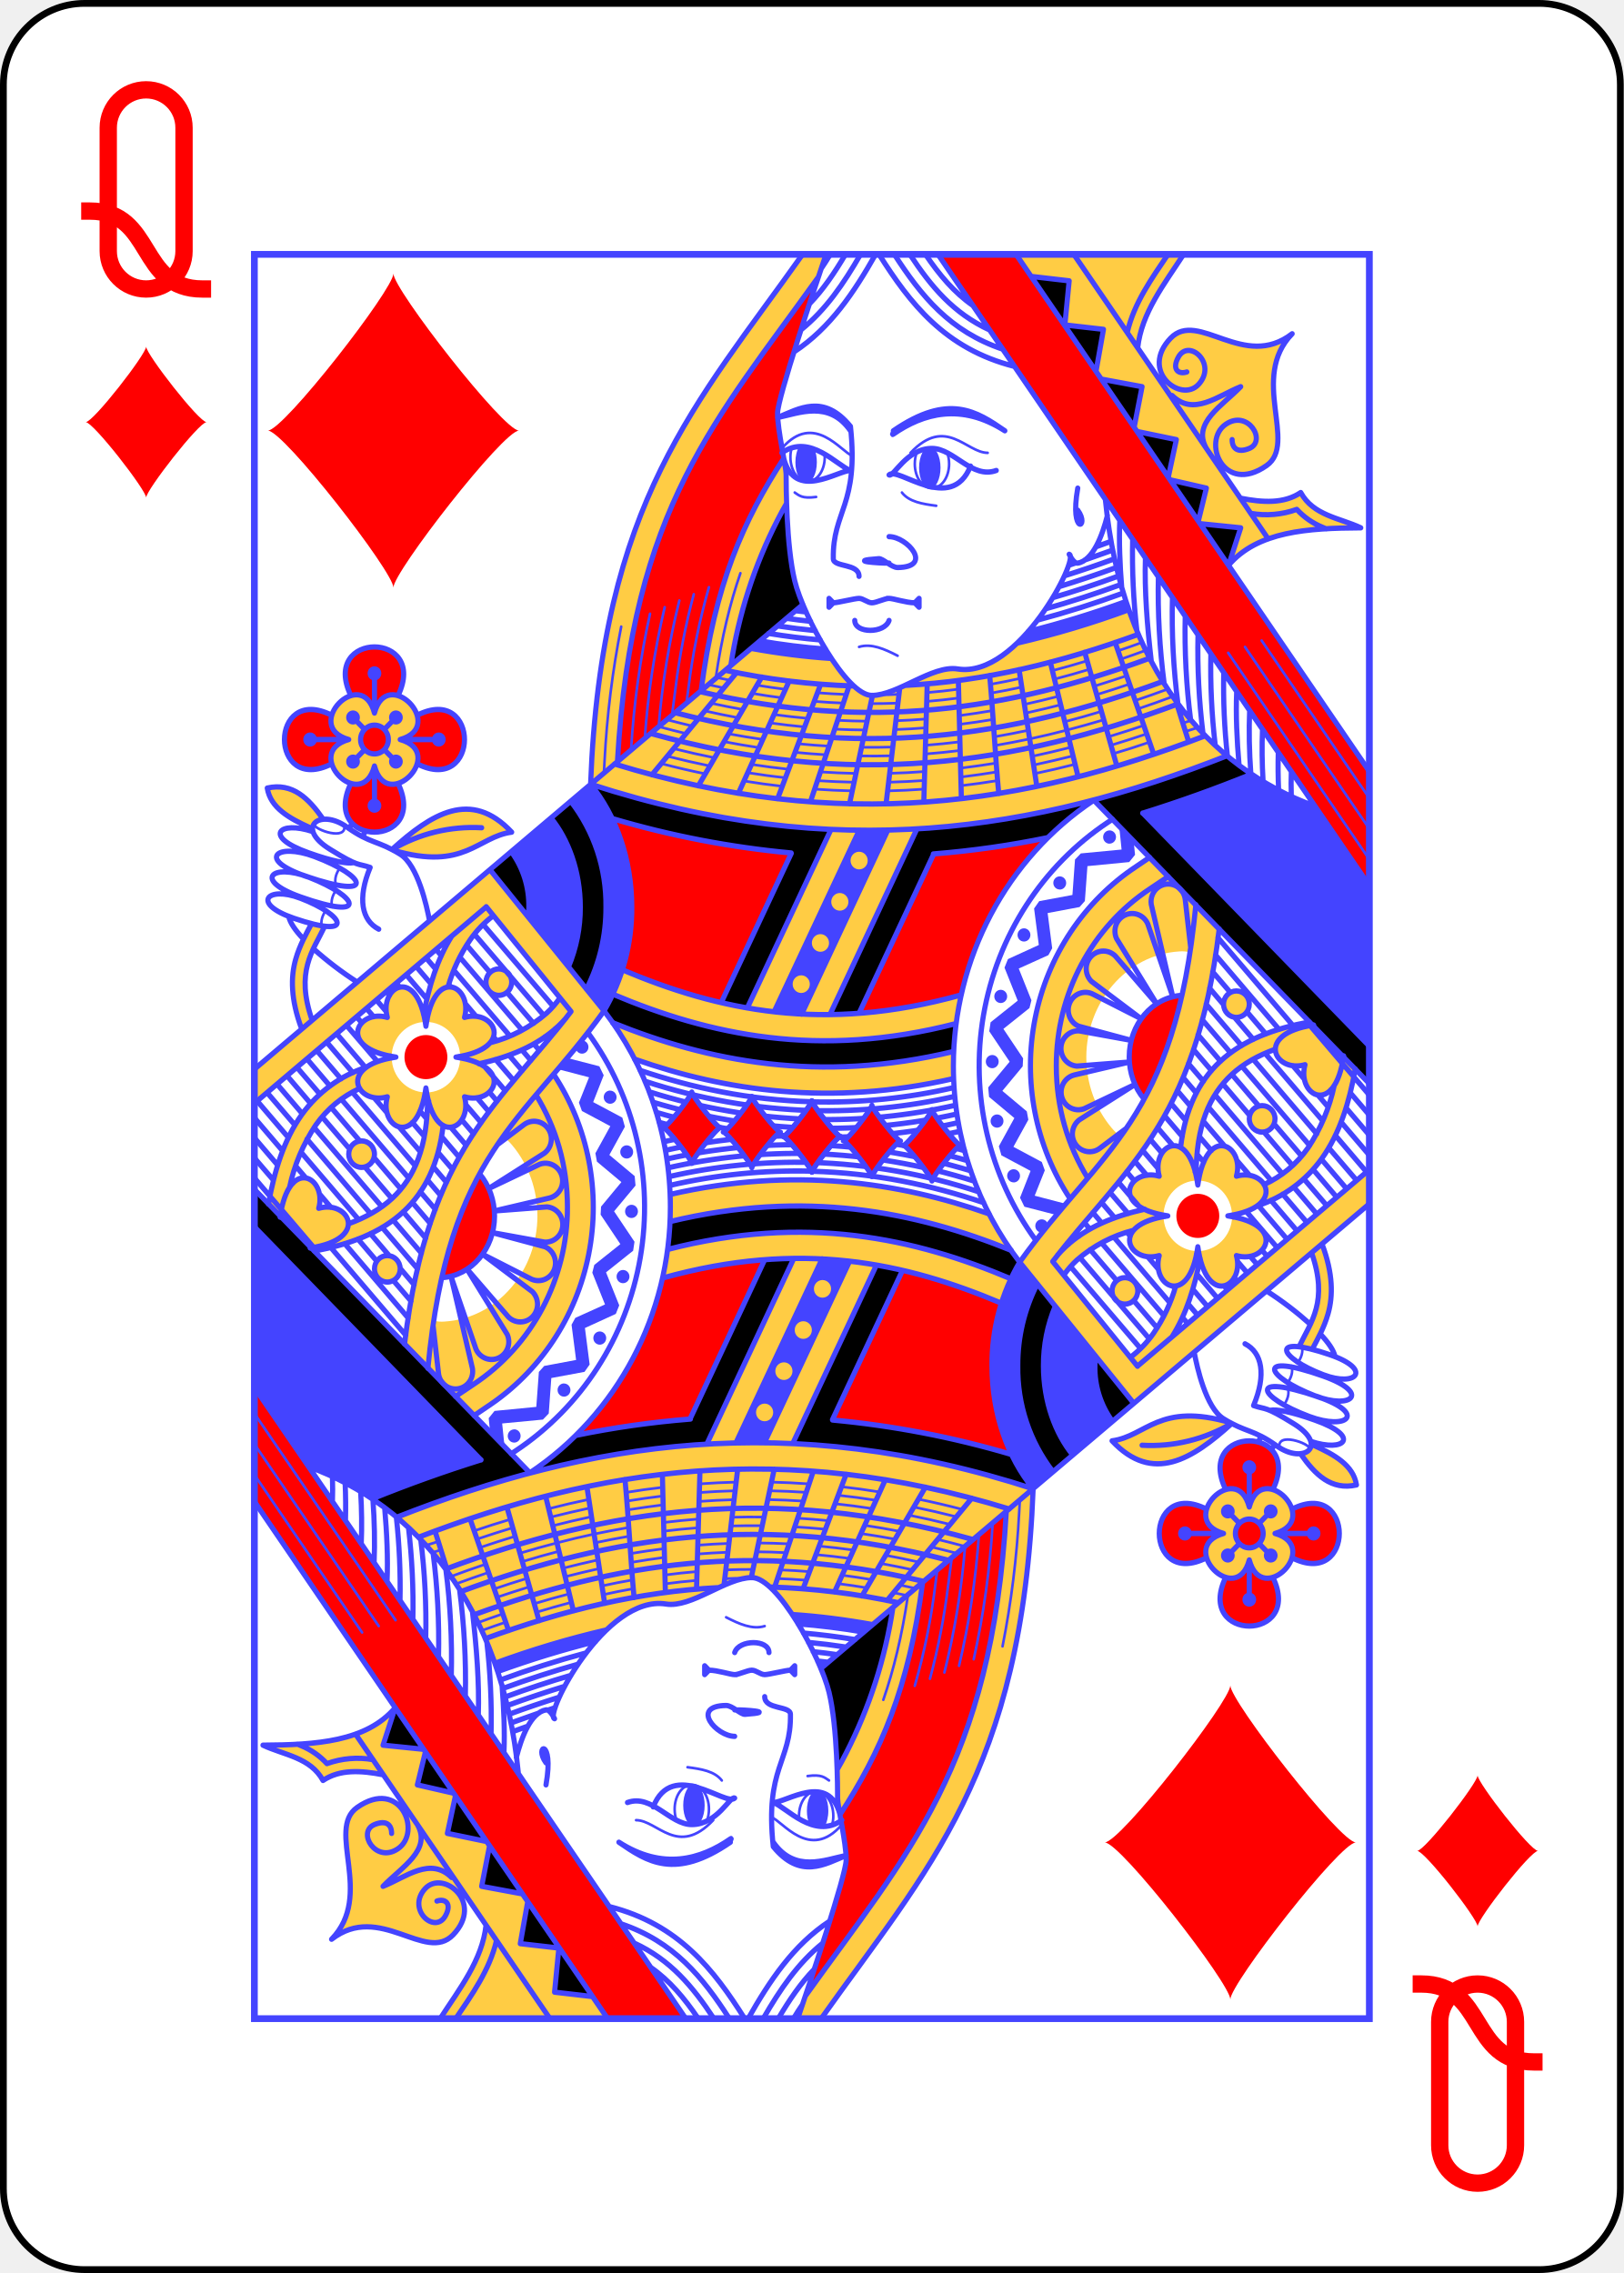
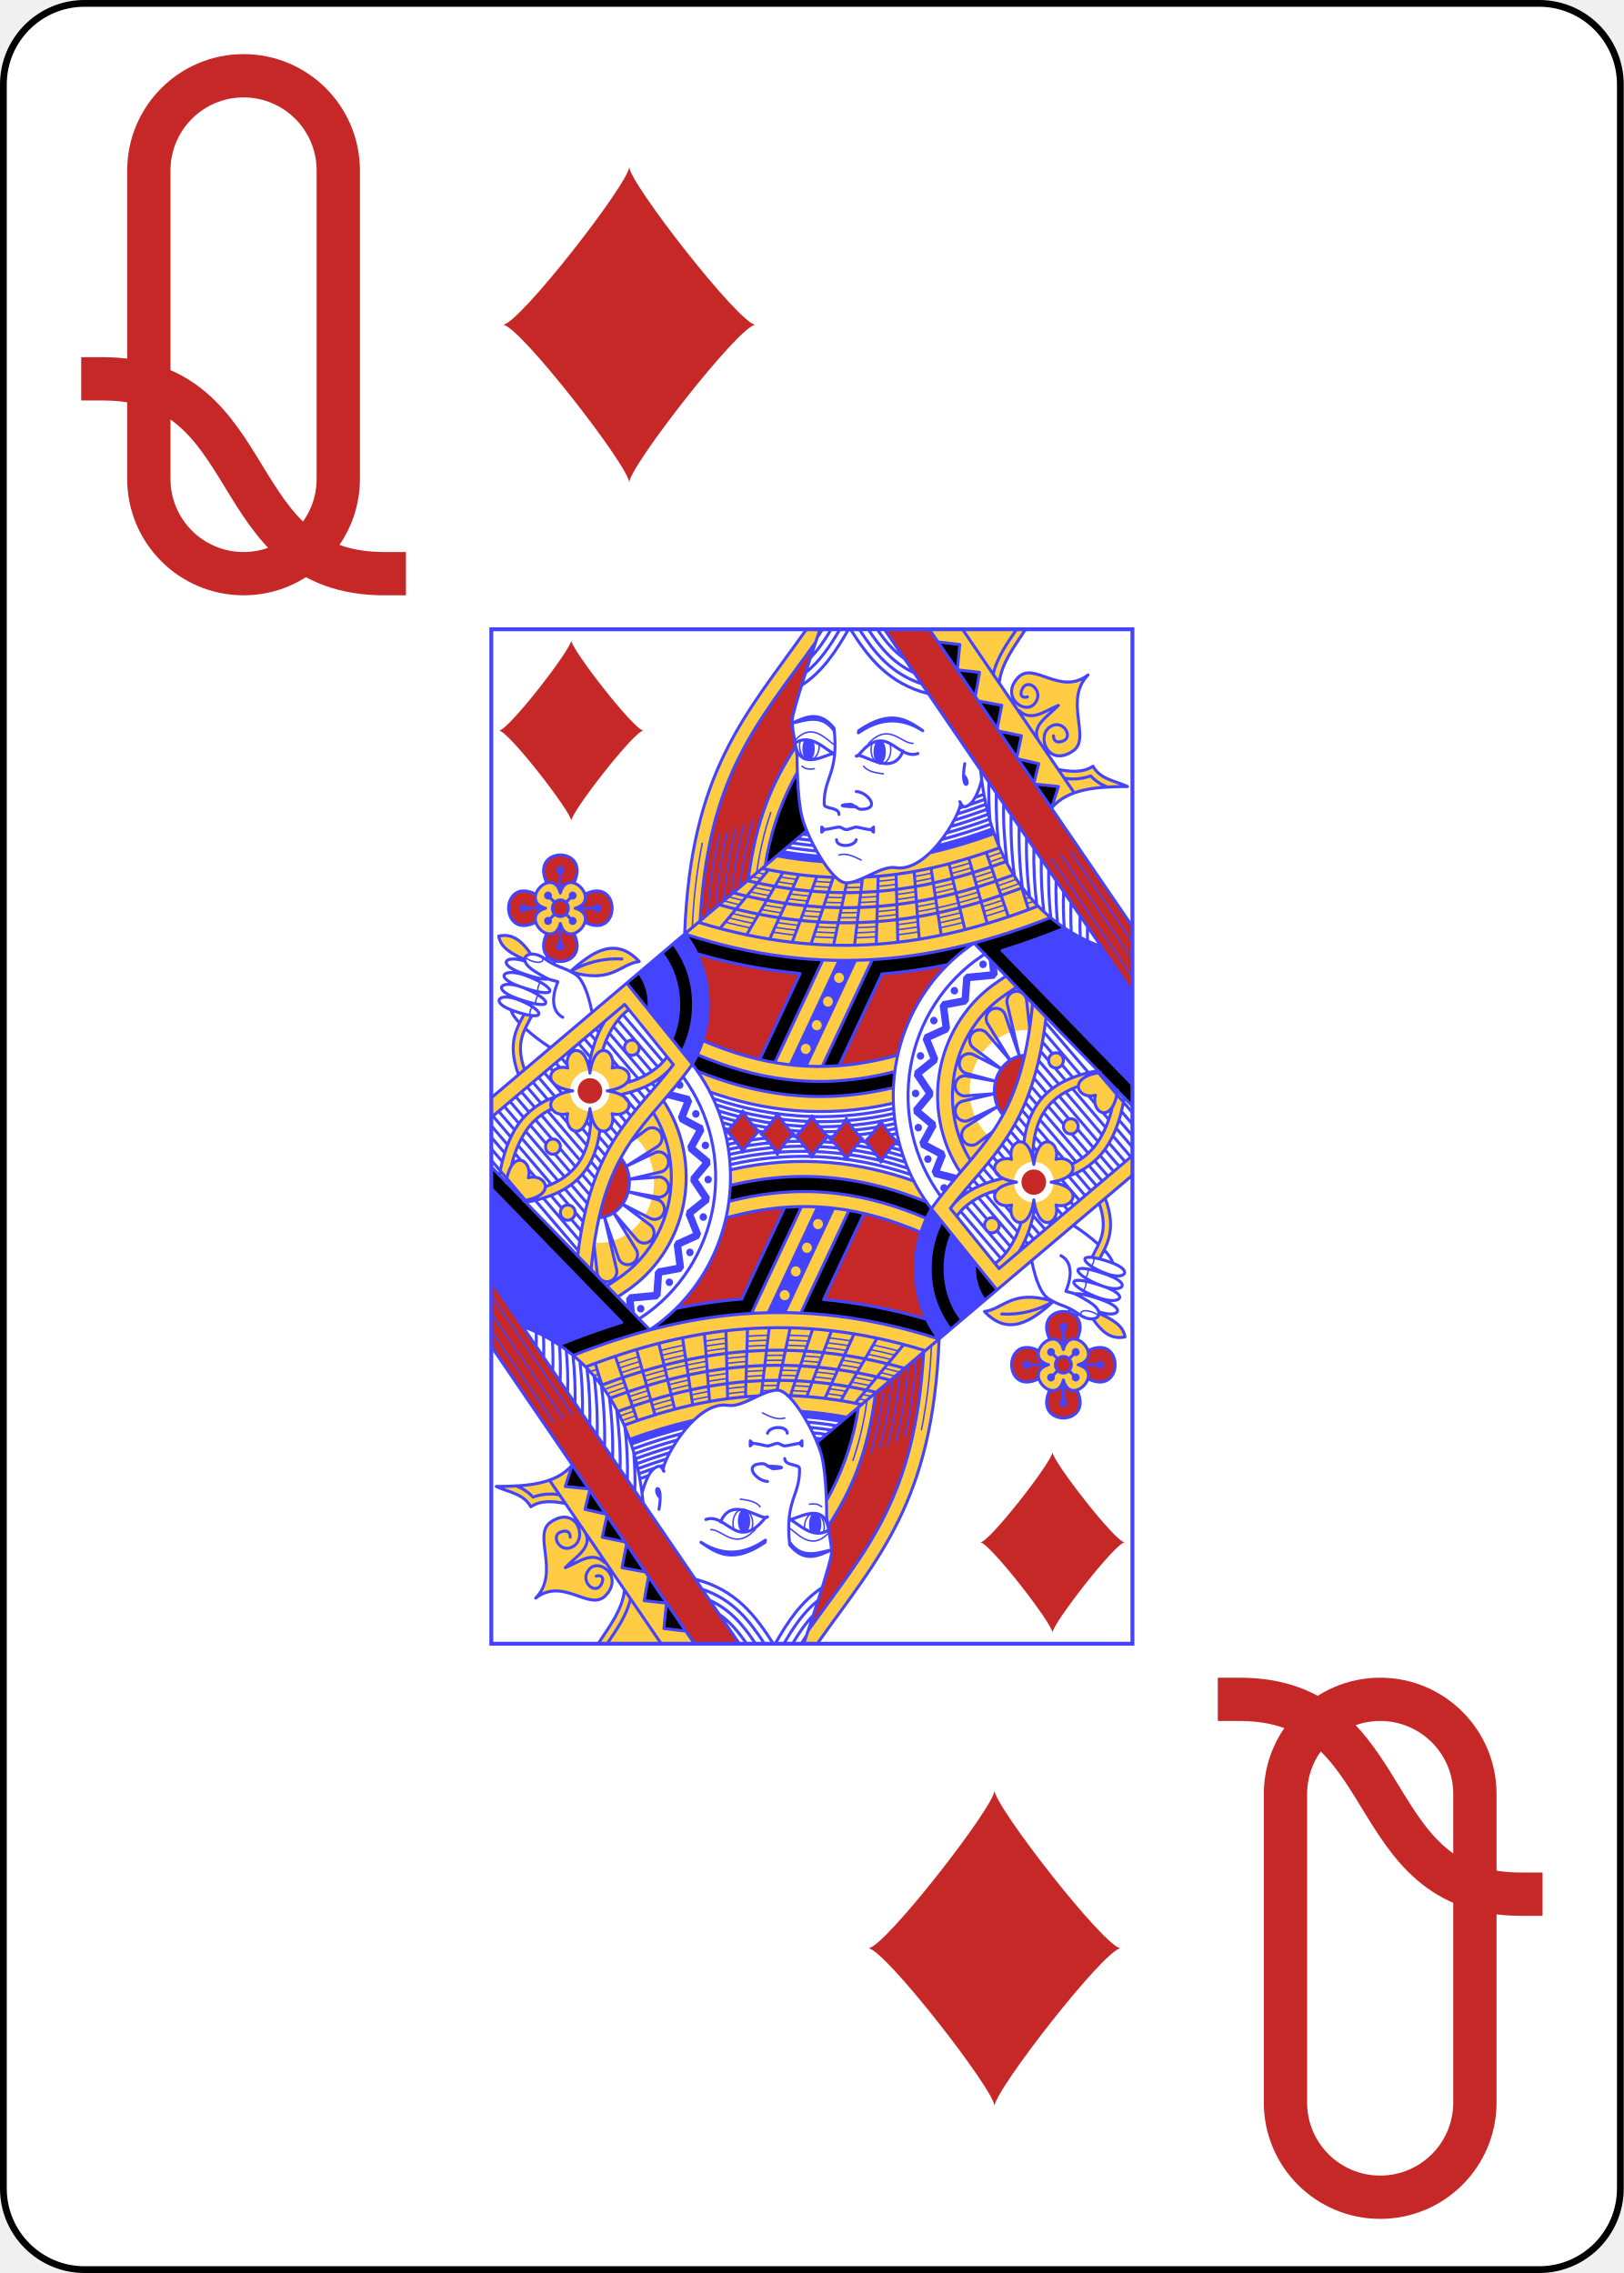
<svg xmlns="http://www.w3.org/2000/svg" xmlns:xlink="http://www.w3.org/1999/xlink" width="240" height="336" class="card" preserveAspectRatio="none" viewBox="-120 -168 240 336">
  <defs>
    <path id="i" d="M-82.4-130.4H82.4v260.8H-82.4z" />
  </defs>
  <symbol id="h" preserveAspectRatio="xMinYMid" viewBox="-500 -500 1000 1000">
-     <path fill="none" stroke="red" stroke-linecap="square" stroke-miterlimit="1.5" stroke-width="80" d="M-260 100c300 0 220 360 520 360M-175 0v-285a175 175 0 0 1 350 0v570a175 175 0 0 1-350 0Z" />
+     <path fill="none" stroke="#c62828" stroke-linecap="square" stroke-miterlimit="1.5" stroke-width="80" d="M-260 100c300 0 220 360 520 360M-175 0v-285a175 175 0 0 1 350 0v570a175 175 0 0 1-350 0Z" />
  </symbol>
  <symbol id="a" preserveAspectRatio="xMinYMid" viewBox="-600 -600 1200 1200">
-     <path fill="red" d="M-400 0C-350 0 0-450 0-500 0-450 350 0 400 0 350 0 0 450 0 500 0 450-350 0-400 0" />
+     <path fill="#c62828" d="M-400 0C-350 0 0-450 0-500 0-450 350 0 400 0 350 0 0 450 0 500 0 450-350 0-400 0" />
  </symbol>
  <symbol id="b" preserveAspectRatio="none" viewBox="0 0 1300 2000">
    <path fill="#FC4" d="M1083.4 0c-22.6 33.8-49.2 66.4-53.9 105.5l25.4 36 4-4c-6.4-11.3-6-26.8 9.4-42.5 32.2-32.5 85.5 37.4 141.7-5-50 50 6.8 124.4-29.8 149.4-25.3 17.2-44.4 10.2-53.5-3.6l-3.4 3.1 26.6 37.9c25.8 4.6 50.6 6 70.1-6.8 14.7 26.2 45.3 28.7 70 40-61.4.3-120.5 3.8-154.3 42.3L888 0zM666.5 0l-8.8 25.5C539.4 186.7 440.2 286 423.3 574.9L392 600.7C404.6 279.4 516 169.3 639.2 0zm-49.3 231.2 3.3 51q-5.4 9.2-10.3 18.6A527 527 0 0 0 555.5 466l-34.6 28.4c15.9-119.9 49.2-192.8 96.3-263.2m402.4 171.6 11.1 28c-90.3 32-178.4 53.2-271.2 57.4 21.4-9.8 42.8-21 60.5-18.2 24.3 3.8 48.7-10 69.5-29.5 43-9.3 86-22.1 130-37.7m11.1 28A364 364 0 0 0 1133.5 568c-116.1 44.8-235.2 76.3-363.2 83.3h2.3L671.1 861.7l-96-7.4c73.6 12.4 154.8 10.9 249-14.8l-6.1 32.6c-160.3 40.2-287.9 12.7-400-33.3l11-28c46 19 94 34.7 145.7 43.5L672.3 652h4.2A1084 1084 0 0 1 392 600.6l157-129.2 30.2-24.8q48.3 8.6 93.2 10.8a179 179 0 0 0 25.6 31q-61-.7-128.1-13A817 817 0 0 0 698.6 489c7.5 6.8 15 11 21.4 11 11.8 0 25.1-5.3 38.8-11.5 93.5-4.5 181.6-25.7 272-57.6m-869 68.5c22.8.7 47.8 40 8.3 50.7 55 15-15 85-30 30-15 55-85-15-30-30-55-15 15-85 30-30 4.2-15.5 12.8-21 21.7-20.7M25.6 603.7c23.6-.5 39.8 16 54.4 36.3l-15 10c-24.3-10.7-46.3-22.6-50-45q5.5-1.2 10.6-1.3M247 628.9c17.5 0 35.1 7.6 53 26.1-39.7 5-54.8 44.3-138 20.6l-1.6-1c28.6-25.1 57.4-45.8 86.6-45.7m27.9 68.4 132.8 160.3a1027 1027 0 0 1-58.6 71.4 270 270 0 0 1-77.2 377l-15.6 10.3-54-53.6q2.9-29.1 7-53.9 6 1.5 12.2 1C284 1206.1 330 1151.4 330 1090c0-29.3-10.1-57.7-29.4-80.1a70 70 0 0 0-10.5-10c-42.2 57.3-74.7 127.6-88 262.4L31.4 1091.4l-15-14.9L0 1060l16.4 16.4c6.9-37.4 18-72.6 39-101.4a148 148 0 0 1 74.7-53.2c6-4.4 15.8-8.5 30-11a40 40 0 0 0 39.1 39.2c-11.4 63.7-54 39.1-44.2 5-14.5 4.1-27.3-1.1-32.2-9.5A126 126 0 0 0 71.6 987a193 193 0 0 0-30.3 70.3c17-23.3 41.3-2.5 33.7 24.2 18.7-5.3 34.6 5 34.5 17.5a146 146 0 0 0 51.4-29c25.4-23.1 41.4-57.9 41.2-113.8l-1.3-6.1a40 40 0 0 0 39.2-40 40 40 0 0 0-40-40 40 40 0 0 0-40 39.2c-63.7-11.4-39.1-54-5-44.2-9.1-32 27.7-55.6 42-4.7 6.6-31 16.2-61.5 33-87.5L0 962.4v-38.9zm3.7 52.2q-15.8 11.8-27 27.4a166 166 0 0 0-25.2 53.5c13.2-.5 24 15.6 18.6 34.6 24.1-6.9 43.5 12.4 30.3 28.4a159 159 0 0 0 65.6-33.5q8.5-7.6 15.4-17.1zm-212.4 10 15.7 2.2C68.1 790 47.7 813 67.4 868.1L55 877.7c-12.7-33.1-12.8-58.5-6.8-78.8 4.7-16 12-28.1 18-39.4M285 810a15 15 0 1 1 0 30 15 15 0 0 1 0-30m78.4 55.6q-4.3 4.8-9 9c-25 22.8-57.2 35.2-92 43 33.9 16 11.7 45.7-17.4 37.4 6.5 22.7-10.2 41.2-25.2 32.3-4.9 43.9-21.2 75.3-45.4 97.4-27.7 25.2-64.3 37.8-104.3 45.1l-36.3-36 141.4 141.4c13.6-111.3 42-181 78.5-235.6 33.3-50 71.3-86.4 109.7-134m54.3 5.4c110.8 43.7 240.5 69.4 397.6 32.6l-.3 30.8c-143.2 31.8-266.4 13.8-371.4-22zM125 1005a15 15 0 0 1 15 15 15 15 0 0 1-15 15 15 15 0 0 1-15-15 15 15 0 0 1 15-15m30 130a15 15 0 1 1 0 30 15 15 0 0 1 0-30" />
  </symbol>
  <symbol id="c" preserveAspectRatio="none" viewBox="0 0 1300 2000">
-     <path fill="red" d="M888.1 0 1300 586.2v129.6L797 0ZM657.6 25.8C639.9 77.2 610 165.8 610 180c0 13 4.3 34.6 7.2 51-47.1 70.6-80.4 143.5-96.3 263.4l-97.6 80.5c16.9-288.9 116-388.2 234.3-549.1M140 445c22.8 0 45.6 18.4 27.5 55.2-10.8-3.2-22.4 1-27.5 19.8-5.1-18.8-16.7-23-27.5-19.8-18-36.8 4.7-55.2 27.5-55.2m73.9 71c48.4-.4 40.3 93.1-24.1 61.5 3.2-10.8-1-22.4-19.8-27.5 18.8-5.1 23-16.7 19.8-27.5a56 56 0 0 1 24-6.5M66 516q10.5-.1 24.1 6.5c-3.2 10.8 1 22.4 19.8 27.5-18.8 5.1-23 16.7-19.8 27.5-64.4 31.6-72.5-62-24-61.5m73.9 17.7a16.2 16.3 0 0 1 16.2 16.3 16.2 16.3 0 0 1-16.2 16.3 16.2 16.3 0 0 1-16.2-16.3 16.2 16.3 0 0 1 16.2-16.3m0 46.3c5.1 18.8 16.7 23 27.5 19.8 36.1 73.6-91.1 73.6-55 0 10.8 3.2 22.4-1 27.5-19.8m277.8 60.6Q525.8 670 626 679l-81.2 169.3c-40.2-8.8-78.6-22-115.7-37.7Q440 777.2 440 740c0-35.9-8-69.5-22.2-99.4m507.4 20.7A359 359 0 0 0 824 839.9a650 650 0 0 1-118.2 20.4l86.1-180.5a1101 1101 0 0 0 133.3-18.5M200 885a25 25 0 0 1 25 25 25 25 0 0 1-25 25 25 25 0 0 1-25-25 25 25 0 0 1 25-25m62.4 157.7A71 71 0 0 1 280 1090c0 37.2-27 67.8-61.4 69.8 11.1-48.3 26-85.3 43.8-117" />
+     <path fill="#c62828" d="M888.1 0 1300 586.2v129.6L797 0ZM657.6 25.8C639.9 77.2 610 165.8 610 180c0 13 4.3 34.6 7.2 51-47.1 70.6-80.4 143.5-96.3 263.4l-97.6 80.5c16.9-288.9 116-388.2 234.3-549.1M140 445c22.8 0 45.6 18.4 27.5 55.2-10.8-3.2-22.4 1-27.5 19.8-5.1-18.8-16.7-23-27.5-19.8-18-36.8 4.7-55.2 27.5-55.2m73.9 71c48.4-.4 40.3 93.1-24.1 61.5 3.2-10.8-1-22.4-19.8-27.5 18.8-5.1 23-16.7 19.8-27.5a56 56 0 0 1 24-6.5M66 516q10.5-.1 24.1 6.5c-3.2 10.8 1 22.4 19.8 27.5-18.8 5.1-23 16.7-19.8 27.5-64.4 31.6-72.5-62-24-61.5m73.9 17.7a16.2 16.3 0 0 1 16.2 16.3 16.2 16.3 0 0 1-16.2 16.3 16.2 16.3 0 0 1-16.2-16.3 16.2 16.3 0 0 1 16.2-16.3m0 46.3c5.1 18.8 16.7 23 27.5 19.8 36.1 73.6-91.1 73.6-55 0 10.8 3.2 22.4-1 27.5-19.8m277.8 60.6Q525.8 670 626 679l-81.2 169.3c-40.2-8.8-78.6-22-115.7-37.7Q440 777.2 440 740c0-35.9-8-69.5-22.2-99.4m507.4 20.7A359 359 0 0 0 824 839.9a650 650 0 0 1-118.2 20.4l86.1-180.5a1101 1101 0 0 0 133.3-18.5M200 885a25 25 0 0 1 25 25 25 25 0 0 1-25 25 25 25 0 0 1-25-25 25 25 0 0 1 25-25m62.4 157.7A71 71 0 0 1 280 1090c0 37.2-27 67.8-61.4 69.8 11.1-48.3 26-85.3 43.8-117" />
  </symbol>
  <symbol id="d" preserveAspectRatio="none" viewBox="0 0 1300 2000">
    <path fill="#44F" d="m635.2 217.7 17.8 3q2.8 6.3 2.8 15c0 13-5.6 23.6-12.5 23.6s-12.5-10.6-12.5-23.6c0-7.2 1.7-13.6 4.4-18m152.3.5a12.5 23.6 0 0 1 12.5 23.6 12.5 23.6 0 0 1-12.5 23.7 12.5 23.6 0 0 1-12.5-23.7 12.5 23.6 0 0 1 12.5-23.6m228.8 175.2 3.3 9.4a1112 1112 0 0 1-130.3 37.9l12.8-13.1q56.4-13.7 114.2-34.2m-426.8 44.9a821 821 0 0 0 76.6 9.3l6.7 10.5q-45.2-3-93.5-11.4zm573 151q35 22.5 73.8 36l63.7 90.5v181.8l-264.2-264.2q64.5-19.2 126.7-44.2M392 600.7A217 217 0 0 1 440 740c0 44.2-12 85-32.4 117.6L274.8 697.4Zm346.1 52-99.9 208.5q-17-1-32.8-2.8l100-205.7zm187.2 8.5q-65.2 13.2-133.5 18.5zm-220.2 16a10 10 0 0 0-10 10 10 10 0 0 0 10 10 10 10 0 0 0 10-10 10 10 0 0 0-10-10M682.6 724a10 10 0 0 0-10 10 10 10 0 0 0 10 10 10 10 0 0 0 10-10 10 10 0 0 0-10-10M660 770.6a10 10 0 0 0-10 10 10 10 0 0 0 10 10 10 10 0 0 0 10-10 10 10 0 0 0-10-10m-22.4 46.7a10 10 0 0 0-10 10 10 10 0 0 0 10 10 10 10 0 0 0 10-10 10 10 0 0 0-10-10M382 891.1a7.5 7.5 90 0 1 7.5 7.5 7.5 7.5 90 0 1-7.5 7.5 7.5 7.5 90 0 1-7.5-7.5 7.5 7.5 90 0 1 7.5-7.5M364.8 911l37.4 9.4 5.1 10.2L395 961l34 17.6 3 10.3-18.1 32 29.5 24 1 10.7-25 29.2 23.8 34.5-1.6 10.2L410 1154l15.4 37.4-4 9.7-36 16 5.5 41.4-6 8.3-38.7 7-3 40.2-6.8 6.9-47.5 4.4 2.7 25.5-16.8-16-1.6-15.5 6.8-8.2 48.7-4.6 3-39.6 6.2-6.8 37.2-6.8-5.3-39.9 4.4-7.8 34.6-15.2-14.8-36 2.3-8.8 30.4-23.6-23-33.4.5-9.1 23.7-27.8-28.5-23.2-1.8-9.5 17.4-30.7-33.1-17.2-3.5-9.5 11.8-28.7-33.4-8.5a8 8 0 0 1-3.2-1.6zm50 37a7.5 7.5 90 0 1 7.5 7.4 7.5 7.5 90 0 1-7.5 7.5 7.5 7.5 90 0 1-7.5-7.5 7.5 7.5 90 0 1 7.5-7.5m19.3 62.1a7.5 7.5 90 0 1 7.5 7.5 7.5 7.5 90 0 1-7.5 7.5 7.5 7.5 90 0 1-7.5-7.5 7.5 7.5 90 0 1 7.5-7.5m5.6 67.4a7.5 7.5 90 0 1 7.5 7.5 7.5 7.5 90 0 1-7.5 7.5 7.5 7.5 90 0 1-7.5-7.5 7.5 7.5 90 0 1 7.5-7.5m-9.9 73.9a7.5 7.5 90 0 1 7.5 7.5 7.5 7.5 90 0 1-7.5 7.5 7.5 7.5 90 0 1-7.5-7.5 7.5 7.5 90 0 1 7.5-7.5m-27 69.7a7.5 7.5 90 0 1 7.4 7.5 7.5 7.5 90 0 1-7.5 7.5 7.5 7.5 90 0 1-7.5-7.5 7.5 7.5 90 0 1 7.5-7.5m-41.7 59a7.5 7.5 90 0 1 7.5 7.4 7.5 7.5 90 0 1-7.5 7.5 7.5 7.5 90 0 1-7.5-7.5 7.5 7.5 90 0 1 7.5-7.5m-58.1 52a7.5 7.5 90 0 1 7.5 7.6 7.5 7.5 90 0 1-7.5 7.5 7.5 7.5 90 0 1-7.5-7.5 7.5 7.5 90 0 1 7.5-7.5" />
  </symbol>
  <symbol id="e" preserveAspectRatio="none" viewBox="0 0 1300 2000">
    <path d="m274.5 697.6 25.3-20.3a102 102 0 0 1 19.5 74zm91.7 110.1A169 169 0 0 0 380 740c0-41.1-14.2-77-34-100.8l23-19.3c24.7 29.6 41 72.3 41 120.1a196 196 0 0 1-22.8 93m30.3-193.4A1134 1134 0 0 0 626 679l-81.6 169 30.3 6.4L672 652c-88.3-4-181-20-280-51.3m313 259.6 87-180.5q68-5.3 133.2-18.4a379 379 0 0 1 53.4-42.8 1076 1076 0 0 1-205.7 32.7L670.7 861.8q16.6 0 34.4-1.5M417.7 871c110.8 43.7 240.5 69.4 397.6 32.6l2.7-31.5c-160.4 40.2-287.9 12.7-400-33.3l-10.3 18.8zm883 69.6-322-322.1a1413 1413 0 0 0 155.2-50.2q13 10.8 28.2 20.6a1310 1310 0 0 1-126.3 44.5L1300.3 898m-319-765.2L990 85l-45-5 5-50-44.3-5m120.1 171 9.2-46-47.6-8.6m78.2 111.1 9.4-42.5-45.8-9.2m71.4 101.6 9.4-37.4-42.3-9.4m68.1 97L1150 310l-47.4-4.7m-463.2 91.3A178 178 0 0 1 630 370c-6-24-8.4-59-9.4-86.4-3.7 4.8-7.1 11-10.4 17.1a490 490 0 0 0-53 164z" />
  </symbol>
  <symbol id="f" preserveAspectRatio="none" viewBox="0 0 1300 2000">
    <path fill="none" stroke="#44F" stroke-linecap="round" stroke-linejoin="round" stroke-width="6" d="M815 934.4c-143.2 31.8-266.4 13.8-371.4-22m371.7-8.8c-157.1 36.8-286.8 11.1-397.6-32.6M792 679.9l-87 180.4M544.4 848 626 679M407.6 857.7A223 223 0 0 0 440 740c0-54.6-18.4-104-48-139.3m-189.7 662c24-245 111.1-277.3 205.4-405.1l-133-160M0 923.7l639.6-526.8m339 221.7 320.6 320.7M979 618.6A359 359 0 0 0 815 920c0 84 28.9 161.2 77.3 222.4m241.7-574C911.2 653.6 678 691 392 600.6m233.9 78a1115 1115 0 0 1-208.5-39m507.7 21.6q-65.3 13.2-133.5 18.5m371-90.4q-62.6 24.7-126.9 44.2m-615.9-55.8c264.4 79 479.5 46.2 688.9-32M462 543.1c234.3 63.5 424.9 35.5 615-33.5m-586.4 10c215.4 54 390.8 28.3 568.5-35.4m-539.5 11.5c197.2 45.3 358.3 21.2 524.1-37.8m-285 30.7c93.5-4.6 181.6-25.8 271.9-57.8M549 471.5a854 854 0 0 0 149.8 17.8m73.7 162L671.1 861.7m-96.4-7.4L672.3 652m66.2.8L638 861.4m-32-2.8 99.3-205.8m118.9 186.7C663.6 883.2 540.9 857 428.9 811M818 872c-160.4 40.2-287.9 12.7-400-33.3m882-123L797 0m195.2 277.9c19.1 191.7 120.8 304 244.1 347.6m-418.6 339A700 700 0 0 1 650 980.6m165.8-36.1A682 682 0 0 1 650 960.7m166.6-6.2A692 692 0 0 1 650 970.6m169.1 3.9a711 711 0 0 1-169.1 16m0 28.9a716 716 0 0 1 189.7 31.3m-18.9-66.4a721 721 0 0 1-170.8 16.3m0-1.2a733 733 0 0 1 181.5 28m-181.5 12c73 1.9 139.7 15.8 200.4 35.6M650 1029.4a708 708 0 0 1 194.7 33.3M650 1009.4c66.8 1.7 128.7 13 185.4 29.5m-12.7-44.8a757 757 0 0 1-49.4 9m-.6 0q28.5 5.5 55.5 13M319.4 751.5q.6-5.7.6-11.5a101 101 0 0 0-20-62.3m66.2 130A169 169 0 0 0 380 740c0-41.1-14.2-77-34-100.8M387.1 833a196 196 0 0 0 22.8-93 188 188 0 0 0-41-120m-193.8 615.2c13.6-111.3 42-181 78.5-235.6 35-52.5 75.1-90 115.6-141.3l-98.9-118.8m-.1.3L0 962.4m234.6 332.2 21-13.7A238 238 0 0 0 365 1080c0-47.2-13.3-90.3-36.6-127.1m-72.1 363.4 15.6-10.3a268.6 268.6 0 0 0 76.9-376.7m-49.2 430.3 5.1-3.3a329 329 0 0 0 84-474.2M218.6 1160a65 70 0 0 0 61.4-70 65 70 0 0 0-17.3-47.5m-58.6-287.6c-3-15.5-13.4-62.4-34.1-74.9-25.8-15.6-34.7-11.7-62-30.7-31.6-22-61.2.2-20 25 34.5 20.8 32 15.7 47 20.7-15 35-10 60 10 70m-75-82.4c-44-16-67.9 3.1-10 22.4 82.9 27.6 70.7-.3 10-22.4m-1.7-28.2c-39.6-13-59 5.4-5.1 24 28.2 9.8 45 12.6 52.4 11.2M63.3 706c-42.5-16-65.5 3.1-9.6 22.4 80 27.6 68.3-.3 9.6-22.4m-10 23.8c-38.2-14.2-57.6 6-7.3 22.8 72 24 60.2-3.3 7.4-22.8m3.8 46.3c-9.2-9.4-15.7-18.4-17.2-25.6m79.8 74.4A398 398 0 0 1 69 787.3m13-25.6C68 790 47.6 813 67.3 868.1M55 877.7c-12.7-33.1-12.8-58.5-6.8-78.8 4.7-16 12-28.1 18-39.4M140 520c15-55 85 15 30 30 55 15-15 85-30 30-15 55-85-15-30-30-55-15 15-85 30-30m-16.2 30a16.2 16.3 0 0 0 16.2 16.3 16.2 16.3 0 0 0 16.2-16.3 16.2 16.3 0 0 0-16.2-16.3 16.2 16.3 0 0 0-16.2 16.3m43.7-49.7c36.3-73.7-91.3-73.7-55 0m-22.2 22.2c-73.7-36.3-73.7 91.3 0 55m22.2 22.2c-36.3 73.7 91.3 73.7 55 0m22.2-22.2c73.7 36.3 73.7-91.3 0-55M170 550h45m-5 0a5 5 0 0 0 5 5 5 5 0 0 0 5-5 5 5 0 0 0-5-5 5 5 0 0 0-5 5m-70-30v-45m0 5a5 5 0 0 0 5-5 5 5 0 0 0-5-5 5 5 0 0 0-5 5 5 5 0 0 0 5 5m-30 70H65m5 0a5 5 0 0 0-5-5 5 5 0 0 0-5 5 5 5 0 0 0 5 5 5 5 0 0 0 5-5m70 30v45m0-5a5 5 0 0 0-5 5 5 5 0 0 0 5 5 5 5 0 0 0 5-5 5 5 0 0 0-5-5m-11.5-81.5L115 525m-5 0a5 5 0 0 0 5 5 5 5 0 0 0 5-5 5 5 0 0 0-5-5 5 5 0 0 0-5 5m18.5 36.5L115 575m0 5a5 5 0 0 0 5-5 5 5 0 0 0-5-5 5 5 0 0 0-5 5 5 5 0 0 0 5 5m36.5-41.5L165 525m5 0a5 5 0 0 1-5 5 5 5 0 0 1-5-5 5 5 0 0 1 5-5 5 5 0 0 1 5 5m-18.5 36.5L165 575m0 5a5 5 0 0 1-5-5 5 5 0 0 1 5-5 5 5 0 0 1 5 5 5 5 0 0 1-5 5m-35.2 73.6L126 660m-12-15-3.6 6m50 23.8A189 189 0 0 1 265 650m-104.6 24.7c45.8-40.3 92-69 139.6-19.7-39.7 5-54.8 44.3-138 20.6M80 640c-16.7-23.2-35.5-41.5-65-35 3.7 22.4 25.7 34.3 50 45M639 .2C515.8 169.4 404.6 279.5 392 600.7M657.7 25.5C539.4 186.7 440.2 286 423.3 574.9m194-343.7c-47.2 70.4-80.5 143.3-96.4 263.2m99.6-212.1q-5.4 9-10.3 18.4A527 527 0 0 0 555.5 466M1300 586.2 888.1 0M666.5 0C653.6 36.8 610 163 610 180c0 20 10 60 10 70s0 80 10 120 60 130 90 130 70.4-34.6 100-30c70.9 11 142.7-126.6 130-130 0 0 5.3 10.8 10 10 17.9-2.9 28.8-31.8 34.6-54m141.2 56.5c33.7-38.7 92.8-42.2 154.2-42.5-24.7-11.3-55.3-13.8-70-40-19.5 12.8-44.3 11.4-70.4 6.4m32.5 46.2L955.4 0m294.4 311.2-4.4-1.8a84 84 0 0 1-30-20.3 108 108 0 0 1-53.8 4.5M1210 90c-50 50 6.8 124.4-29.8 149.4-50.5 34.4-76-28-47.6-46.8 26-17.2 48.2 19.1 27.4 27.4-13.5 5.4-20 0-20-10m70-120c-56.2 42.4-109.5-27.5-141.7 5-36.7 37.2 12 74 32.5 52.5 22.3-23.5-11.2-52.6-23.5-31-8 14 .2 20 9.9 16.8M1110 220c-17-29 18.5-48.2 40-70-27.1 10.6-55.1 33.9-80 10m-40.1-54c4.4-39.6 30.9-72.1 53.5-106m-65.7 88.6c8-33.7 29.1-62 47.6-88.7m-84 132.8L990 85l-45-5 5-50-44.3-5m120.1 171 9.2-46-47.6-8.6m78.2 111.1 9.4-42.5-45.8-9.2m71.4 101.6 9.4-37.4-42.3-9.4m68.1 97L1150 310l-47.4-4.7M886.1 127C805 107 764.3 55.3 728.3 0m54.1 0c16.4 23.4 33.2 43 55.5 58.1M764.3.1C789 36.5 815 66.8 857 85.6M746.2.1c31.1 46.8 64.7 87.3 126.4 107.4m-243.3 3c42.5-27.2 70-67.7 95-110.5m-52.8 0q-5.2 8.4-10.5 16m28.2-16c-12.8 21-26 40-42 56.1m59.5-56c-19.6 33-40.4 62.8-69.3 85.4M960 265c-10 55 15 45 0 25m-85-90c-32.6-21.8-65.3-43.3-130 0 2.1-1-2.4 5.3-.4 4 35.4-24 79.6-35.8 130.4-4m-180-5c-31.4-37.5-60-20-85-10 25-5 60-20 85 15zm0 0c10 90-21 95.6-20 150 0 10 30 5 30 20m35-45c21.3.1 52.2 34.5 10 35-7.2 0-17.3-10.4-22-10-38.7 2.6.8 5.2 12 5m35 40v10l-5-5zm-105 0v10l5-5zm5 5c5 0 25-5 30-5s10 5 15 5 15-5 20-5c0 0-5 0 0 0s20 5 30 5m-30 20c-5 15-40 15-40 0m165-170c-28.5 10-49.3-25-75-25-30 0-44.7 33.1-50 30m95-10c-22.4 55-85 0-95 10m-125-25c32.6-22.6 65 15 80 20-15 0-65 35-77.8-13.8m333.6 110.3h.3m-1.8 11 8.6-2.8m-68.6 91a1112 1112 0 0 0 130.3-37.9M981 331.6l16-5.6m-28.7 20.4 32-11m-55.8 29a1312 1312 0 0 0 58.4-19.3m-64.7 31.6q33-9.8 67-21.8m-74.4 34.3q37.8-10.7 76.9-24.6m-85.2 37.2q43.2-11.7 87.8-27.5m-97.2 40.3a1170 1170 0 0 0 100.1-30.7m-111.1 43.6q56.3-13.6 114.2-34m-437 53.2q48.3 8.5 93.5 11.4M631 404l12.4 1.4m-23 7.2q14.3 2 28.2 3.4m-38.6 5.2q22.4 3.3 44 5.3m-54.5 3.2q30.9 4.9 60.4 7.4m-70.4 1.1a821 821 0 0 0 76.6 9.3m423.3 105.2-15-46.6m-70.8-66.2 45 126.8M968.1 451l37.5 129M928 462.2l32.4 129.9m-68.8-121.4 20.7 132.4m-44.4 8.2c-4.3-44-6.4-90-10.6-134m-33 139.7-3.5-134m-40.3 138 4-134.2m-48 136.1 16-131.7m-58.6 131.7 26.8-123m-72.4 120.7L693.5 489M610 617.2l50.3-130m-96 123.8 59.3-127.4m-106 118.9 74-123.4M463.5 590l98.8-116M1054 365.8a780 780 0 0 0 6.8 121m-21.9-142.5c-1.2 36.5 2 76.3 6.9 117.3M1024 323a735 735 0 0 0 5 104m41.4-38a764 764 0 0 0 6.4 120.4m8.5-99.1a763 763 0 0 0 6.3 117.2m8.6-96a751 751 0 0 0 5.8 111.3m9.2-90a733 733 0 0 0 5.1 103.6m9.9-82.2a710 710 0 0 0 4.3 94.4m10.8-72.9c-1.1 26.4.2 54.5 2.8 83.5m12.3-62q-1.4 34.1 1.4 71.2m13.6-49.9q-1.2 28.3.7 58.8m17.7-32.6q-.6 20.7.4 42.6M1209 586q-.5 13.8 0 28.2m-200-312.5c-1 24.3.1 50 2.3 76.5m-809 884.5c24-245 111.1-277.3 205.4-405.1l-133-160m-8.7 435.8 58.1 42.5a20 20 0 1 1-28 28.6l-48.1-54.2m35.3-141 31-22.7A20 20 0 1 1 338 1019l-64.8 40m0 0 59.6-27.6a20 20 0 1 1 11.4 38.3l-64.4 14.7m0 0 61.2-4.6a20 20 0 1 1-2.9 39.9l-60.5-10.7m0 0 61.3 16a20 20 0 1 1-15.7 36.8l-57.2-28.3m-18 17 46.8 73.9a20 20 0 1 1-36.4 16.7l-29.2-82.7m0 0 25.1 104.8a20 20 0 1 1-39.7 4.7l-6.3-54M155 955c-10 35 35 60 45-10 10 70 55 45 45 10 35 10 60-35-10-45 70-10 45-55 10-45 10-35-35-60-45 10-10-70-55-45-45-10-35-10-60 35 10 45-70 10-45 55-10 45M30 1091.4c10-70 55-45 45-10 35-10 60 35-10 45m44.5-27.4c19.9-7 37.3-16.3 51.4-29.1 25.4-23.1 41.4-57.9 41-114.6m18.2 32.1c-5.2 43.8-21.5 75.2-45.7 97.3-27.7 25.2-64.3 37.8-104.3 45.1m-53.7-53.3c6.9-37.4 17.9-72.7 39-101.5a149 149 0 0 1 75.2-53.5m-7.7 24A125 125 0 0 0 71.6 987a200 200 0 0 0-30.7 71m322.7-192.5q-4.4 4.9-9.2 9.3c-25 22.7-57.2 35.1-92.5 42.8m13.3-24a161 161 0 0 0 65.7-33.6q8.5-7.6 15.4-17.2m-77.6-93.2q-16 11.8-27.1 27.4a181 181 0 0 0-25.9 53.6m-28.4 31.2c6.3-32.3 16-63 32.8-88.9M270 825a15 15 0 0 0 15 15 15 15 0 0 0 15-15 15 15 0 0 0-15-15 15 15 0 0 0-15 15m-160 195a15 15 0 0 0 15 15 15 15 0 0 0 15-15 15 15 0 0 0-15-15 15 15 0 0 0-15 15m30 130a15 15 0 0 0 15 15 15 15 0 0 0 15-15 15 15 0 0 0-15-15 15 15 0 0 0-15 15m-70.9-24.3 3.3 3.7m-40.8-46.5 37.5 42.8m-51-58 13.5 15.2M0 1047l18.2 20.7m71 58.2 87.4 99.5M0 1024.3l22.3 25.3m83 71.8 74.1 84.4M43 1050.4l2.1 2.5M0 1001.5l27.2 31M162 1163.2l20.7 23.5m-62-70.5 22 25.1m-67-76.4 13.6 15.5m-41.1-46.8L60 1047M0 978.8l33 37.6m137 133.1 16.3 18.6m-51-58 22 25.1m-103-117.5 67.3 76.6M3.2 959.7l36.5 41.6M149 1103l41.3 47m-129-147 74.2 84.6M14.8 950.2l32.6 37m114.4 107.6 33 37.5M69.6 989.8l79 89.8m-122.2-139L56 974.3m117.5 111 26.3 30m-71-80.8 31.5 35.9M79 977.8l32.1 36.5M38 931.1l27.7 31.6m118.4 112 21 23.9m-65.6-74.7 31.3 35.7M89.5 967l33.5 38.2m-73.4-83.6L76.4 952m117 110.6 17.6 20m-109.7-125 78.6 89.5M61.2 912l27 30.8m113.5 106.4 15.5 17.7m-103-117.2 73.3 83.4M72.7 902.5l28.3 32.2m107.6 99.7L224 1052m-55.4-63 24.9 28.3m-54-61.4 15 17m-70.3-80 30.6 34.8m99.3 90.3 17.1 19.5m-47-53.4 13.8 15.6m-68.4-77.8.2.2m-34-38.7 33.8 38.5m88.5 78 20.7 23.6M193 971l8 9m-93.6-106 36.2 41.1m85.3 74.4L247 1010m-45-51.4 1.3 1.4m-5-5.6 3.7 4.2m-43.8-50 2 2.3m-41-46.6 6.1 7m116.5 109.9 13.8 15.7M130.7 854.8l8.3 9.4m107.3 99.5 18.1 20.6m-122.1-139 11.4 13M259.5 956l14 16M153.9 835.7l3.8 4.3m116.2 109.6L283 960m-44.5-50.7 1.4 1.6m-42.2-48 3.8 4.3m-36-41 4 4.6M278.4 932l14.2 16.2M269 921.4l9.4 10.6M265 916.8l4 4.6m-92-104.8 24.2 27.6m80 68.4 21.2 24M188.6 807.2l17.2 19.6m91.1 81 15.4 17.5M278.7 887l3.7 4.2M246 849.5l12.5 14.3m-31.7-36 2.5 2.8m-29-33 11.2 12.8m100.4 91.4 10.5 12m-89.7-102.1 65.1 74.2m-86-97.9 6.2 7m107.8 100 6.5 7.4m-92.7-105.6 72.6 82.6m-88.8-101 2 2.3m113.3 106.2 3.6 4m-47.8-54.3 31 35.2m-78-88.7 27.3 31m75.9 63.7 1.4 1.6m-53.4-60.8 38.8 44.2m-44.3-50.5 5.5 6.3m-42.2-48 36.7 41.7m68.4 55.2.1.2m-94.9-108 81.6 92.8m687.4-219.2L1300 897.6" />
  </symbol>
  <symbol id="g" preserveAspectRatio="none" viewBox="0 0 1300 2000">
    <g stroke="#44F" stroke-linecap="round" stroke-linejoin="round" transform="matrix(-1 0 0 1 1300 0)">
      <path fill="none" stroke-width="3" d="M1200 695c4.4 6.2 7 12.7 5 20m-.7 5c4.4 6.2 7 12.7 5 20m6.9 3c4.4 6.1 7 12.7 5 20M1195 650c1 15 40.2 0 35-5M550 455c15.3-7.6 30.6-14.3 45-10m-50-175c-8.3 10.5-24 13-40 15m140-10c16.7 2.2 19.9-1.8 25-5m-225-45c25 0 48.6-42.4 90 0m68 3.1c12-3.1 44.5-50.6 82-8.1m-157.5 4.2q2.5 6 2.5 13.3c0 15.3-9 27.6-20 27.6s-20-12.3-20-27.6q0-6.8 2.2-12.5m181.4-5q1.5 4.6 1.4 10c0 15.2-9 27.5-20 27.5s-20-12.3-20-27.5q0-2 .2-3.8m139 362.7q25.2-5 51.2-11.6m-222.5 30.9q21.7-.5 43.8-2m-127.6 0q21 1.5 42.6 2m-128.4-11.7q21.1 3.4 42.6 5.8M343 578q23.3 5.8 46.9 10.6M256.4 553q21 7 42 13m470.3 14a1080 1080 0 0 0 49.4-11m-217.3 29.4q21-.4 42.5-1.8m-124.5-.2a920 920 0 0 0 41.7 2m-126.3-11.7q20.8 3.3 42 5.8m-130.8-24q23 5.6 46 10.4m-131.7-35.3q20.8 6.8 41.5 12.9m53.9-26.7q-21.4-5.4-42.7-11.7m124.8 28.8a969 969 0 0 1-39.6-7.4m120 17q-20.2-1.5-40.2-3.9m114.8 6.2q-18.4.2-36.5-.3m191.3-15a971 971 0 0 1-39.8 6.4m28.7-24.6a991 991 0 0 0 38.6-7.7m-186.7 21.6q17.6-.1 35.5-1M517 536.7q18 1.4 36.1 2m-114.6-11.5q19.5 3.2 39.3 5.6m-118-22.2q20.2 5 40.7 9.4m-120.9-32.9q19 6.3 38.2 12m51.7-27.2q-20.3-5.2-40.6-11.2m112.8 26.7q-17.6-3-35-6.8m109.1 16.2q-18.5-1.5-36.8-3.9m93 6.4q-12 0-23.7-.6M714 488.4a889 889 0 0 1-33.3 4.7m82.7 77.6q23.4-4.5 47.6-10.4m-212.3 28.1a914 914 0 0 0 41.4-1.7m-121.5-.4q20.2 1.5 40.8 2M435 576.7q20.6 3.2 41.5 5.7m-128.7-23.7q22.4 5.6 45.2 10.3m-130-35q20.5 6.8 41 12.8m48.7-7.5q-21.6-5.4-43.1-11.7m86.4 21.7q-21.8-4.5-43.3-10m83.8 17.5q-20.3-3.4-40.5-7.5m122 17.1a899 899 0 0 1-41-4m117.3 6.2q-18.9.3-37.4-.2m195.5-16a984 984 0 0 1-40.8 6.8m18.8-43.2q18.1-3.2 36.7-7.1m-181.4 20.3q17-.1 34.2-1m-103.1-1.5a834 834 0 0 0 35.2 2m-112.7-11.5q19.4 3.2 38.9 5.7m-116-22q20 5 40 9.3M283 477.7q18.7 6.1 37.6 11.8M273 505.8a1458 1458 0 0 1-38-13m58-43.4q-14-4.5-28-9.5m4.7 75.3q-20.3-6.6-40.6-14m60.6-42.3q-14.5-4.8-29-10M367 481.5q-20.4-5.1-40.9-11.2m114.7 27q-18-3-35.7-6.8m111 16.3q-18.9-1.5-37.4-3.9m102.5 6.4q-16 0-31.7-.6M684.4 603q22.1-2.4 44.7-6m-48.4-3.7q21.8-2.2 44-5.7m-58.9-32.8q-18 1.7-35.8 2.7m28.4-21.8q19.8-1.8 40-4.5m-55-34.2q-17 1.3-33.6 1.9m67.2 84.8q21.4-2.2 43.3-5.5m-50.8-13.7a908 908 0 0 1-36.2 2.8m21.4-41.3q19.4-1.7 39.2-4.3m-46.7-15q-17.2 1.4-34 2m106.2-11q-17.4 2.9-34.4 5m133.7 24.9q-15 3.8-29.4 7.1m-28.6-55-15.7 3.2m83.3 52.5q-16 4.2-31.8 7.9m-26-55.5-18.1 3.8m-552.2 44.9 14.2 4.4m-6.6-12.5 9.7 3m-2.7-11.3 5.8 1.8M0 686l164.6-234.3M0 651.3 145 445M0 616.6l125.6-178.8m696-37.8a899 899 0 0 1 23.2 148.6m-32-28.4-4-29.8a747 747 0 0 0-21.1-105.1M892.5 588l-.8-14a1035 1035 0 0 0-19.4-152m-33.6-14.6a960 960 0 0 1 22.1 154M796 507.2l-2-14.9a716 716 0 0 0-24-115m-36.7-15.9c12.1 34 21.7 72.4 28.7 118.3m42.5-87.3A857 857 0 0 1 828.6 535" />
      <use xlink:href="#a" height="100" stroke-width="72" transform="matrix(1 0 0 .972 600 951.4)" />
      <use xlink:href="#a" height="100" stroke-width="72" transform="matrix(1 0 0 .972 530 956.4)" />
      <use xlink:href="#a" height="100" stroke-width="72" transform="matrix(1 0 0 .972 460 961.4)" />
    </g>
  </symbol>
  <rect width="239" height="335" x="-119.5" y="-167.5" fill="#fff" stroke="#000" rx="12" ry="12" />
-   <use xlink:href="#b" width="164.8" height="260.8" x="-82.4" y="-130.4" />
-   <use xlink:href="#b" width="164.8" height="260.8" x="-82.4" y="-130.4" transform="rotate(180)" />
-   <use xlink:href="#c" width="164.8" height="260.8" x="-82.4" y="-130.4" />
-   <use xlink:href="#c" width="164.8" height="260.8" x="-82.4" y="-130.4" transform="rotate(180)" />
-   <use xlink:href="#d" width="164.8" height="260.8" x="-82.4" y="-130.4" />
-   <use xlink:href="#d" width="164.8" height="260.8" x="-82.4" y="-130.4" transform="rotate(180)" />
-   <use xlink:href="#e" width="164.8" height="260.8" x="-82.4" y="-130.4" />
-   <use xlink:href="#e" width="164.8" height="260.8" x="-82.4" y="-130.4" transform="rotate(180)" />
-   <use xlink:href="#f" width="164.8" height="260.8" x="-82.4" y="-130.4" />
-   <use xlink:href="#f" width="164.8" height="260.8" x="-82.4" y="-130.4" transform="rotate(180)" />
-   <use xlink:href="#g" width="164.8" height="260.8" x="-82.4" y="-130.4" />
-   <use xlink:href="#g" width="164.8" height="260.8" x="-82.4" y="-130.4" transform="rotate(180)" />
-   <use xlink:href="#h" height="32" x="-114.4" y="-156" />
-   <use xlink:href="#a" height="26.8" x="-111.8" y="-119" />
-   <use xlink:href="#a" height="55.7" x="-89.7" y="-132.2" />
+   <use xlink:href="#h" height="80" x="-124" y="-160" />
+   <use xlink:href="#a" height="56" x="-55" y="-148" />
+   <g transform="scale(0.575)">
+     <use xlink:href="#b" width="164.8" height="260.8" x="-82.4" y="-130.4" />
+     <use xlink:href="#b" width="164.8" height="260.8" x="-82.4" y="-130.4" transform="rotate(180)" />
+     <use xlink:href="#c" width="164.8" height="260.8" x="-82.4" y="-130.4" />
+     <use xlink:href="#c" width="164.8" height="260.8" x="-82.4" y="-130.4" transform="rotate(180)" />
+     <use xlink:href="#d" width="164.8" height="260.8" x="-82.4" y="-130.4" />
+     <use xlink:href="#d" width="164.8" height="260.8" x="-82.4" y="-130.4" transform="rotate(180)" />
+     <use xlink:href="#e" width="164.8" height="260.8" x="-82.4" y="-130.4" />
+     <use xlink:href="#e" width="164.8" height="260.8" x="-82.4" y="-130.4" transform="rotate(180)" />
+     <use xlink:href="#f" width="164.8" height="260.8" x="-82.4" y="-130.4" />
+     <use xlink:href="#f" width="164.8" height="260.8" x="-82.4" y="-130.4" transform="rotate(180)" />
+     <use xlink:href="#g" width="164.8" height="260.8" x="-82.4" y="-130.4" />
+     <use xlink:href="#g" width="164.8" height="260.8" x="-82.4" y="-130.4" transform="rotate(180)" />
+     <use xlink:href="#a" height="55.7" x="-89.7" y="-132.2" />
+     <use xlink:href="#i" fill="none" stroke="#44F" />
+   </g>
  <g transform="rotate(180)">
-     <use xlink:href="#h" height="32" x="-114.4" y="-156" />
-     <use xlink:href="#a" height="26.8" x="-111.8" y="-119" />
-     <use xlink:href="#a" height="55.7" x="-89.7" y="-132.2" />
+     <use xlink:href="#h" height="80" x="-124" y="-160" />
+     <use xlink:href="#a" height="56" x="-55" y="-148" />
+     <g transform="scale(0.575)">
+       <use xlink:href="#a" height="55.7" x="-89.7" y="-132.2" />
+     </g>
  </g>
-   <use xlink:href="#i" fill="none" stroke="#44F" />
</svg>
